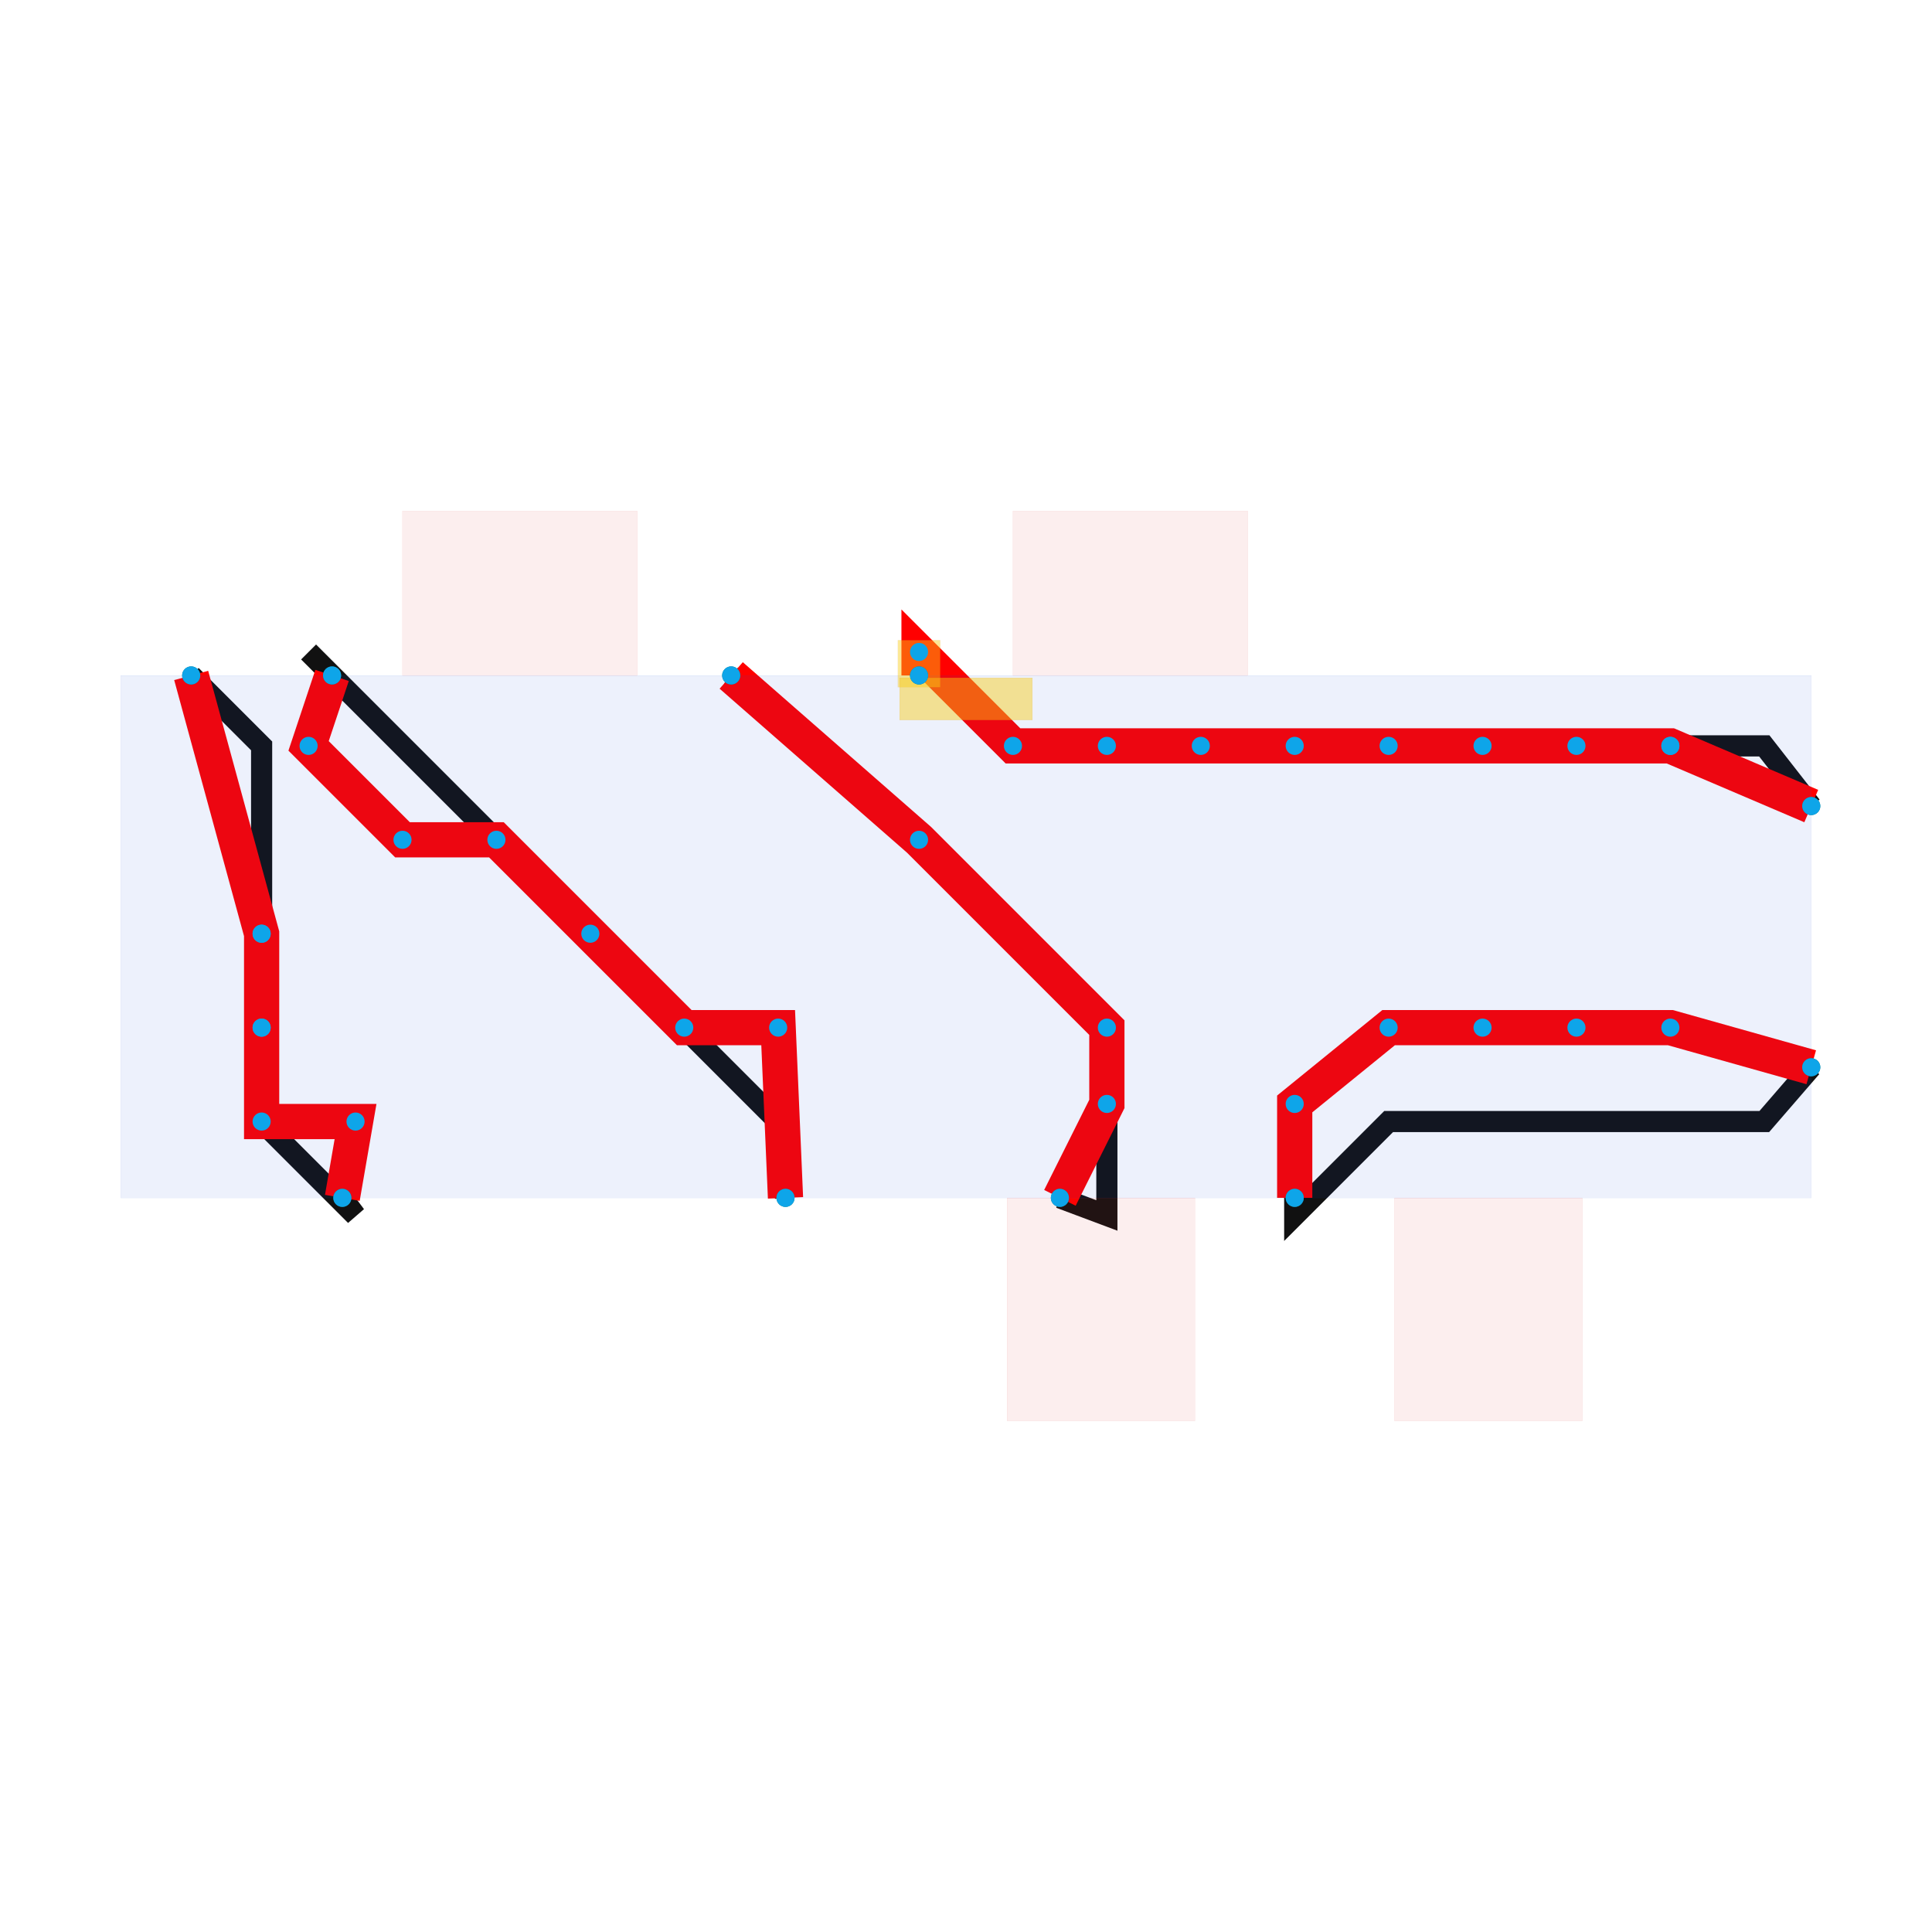
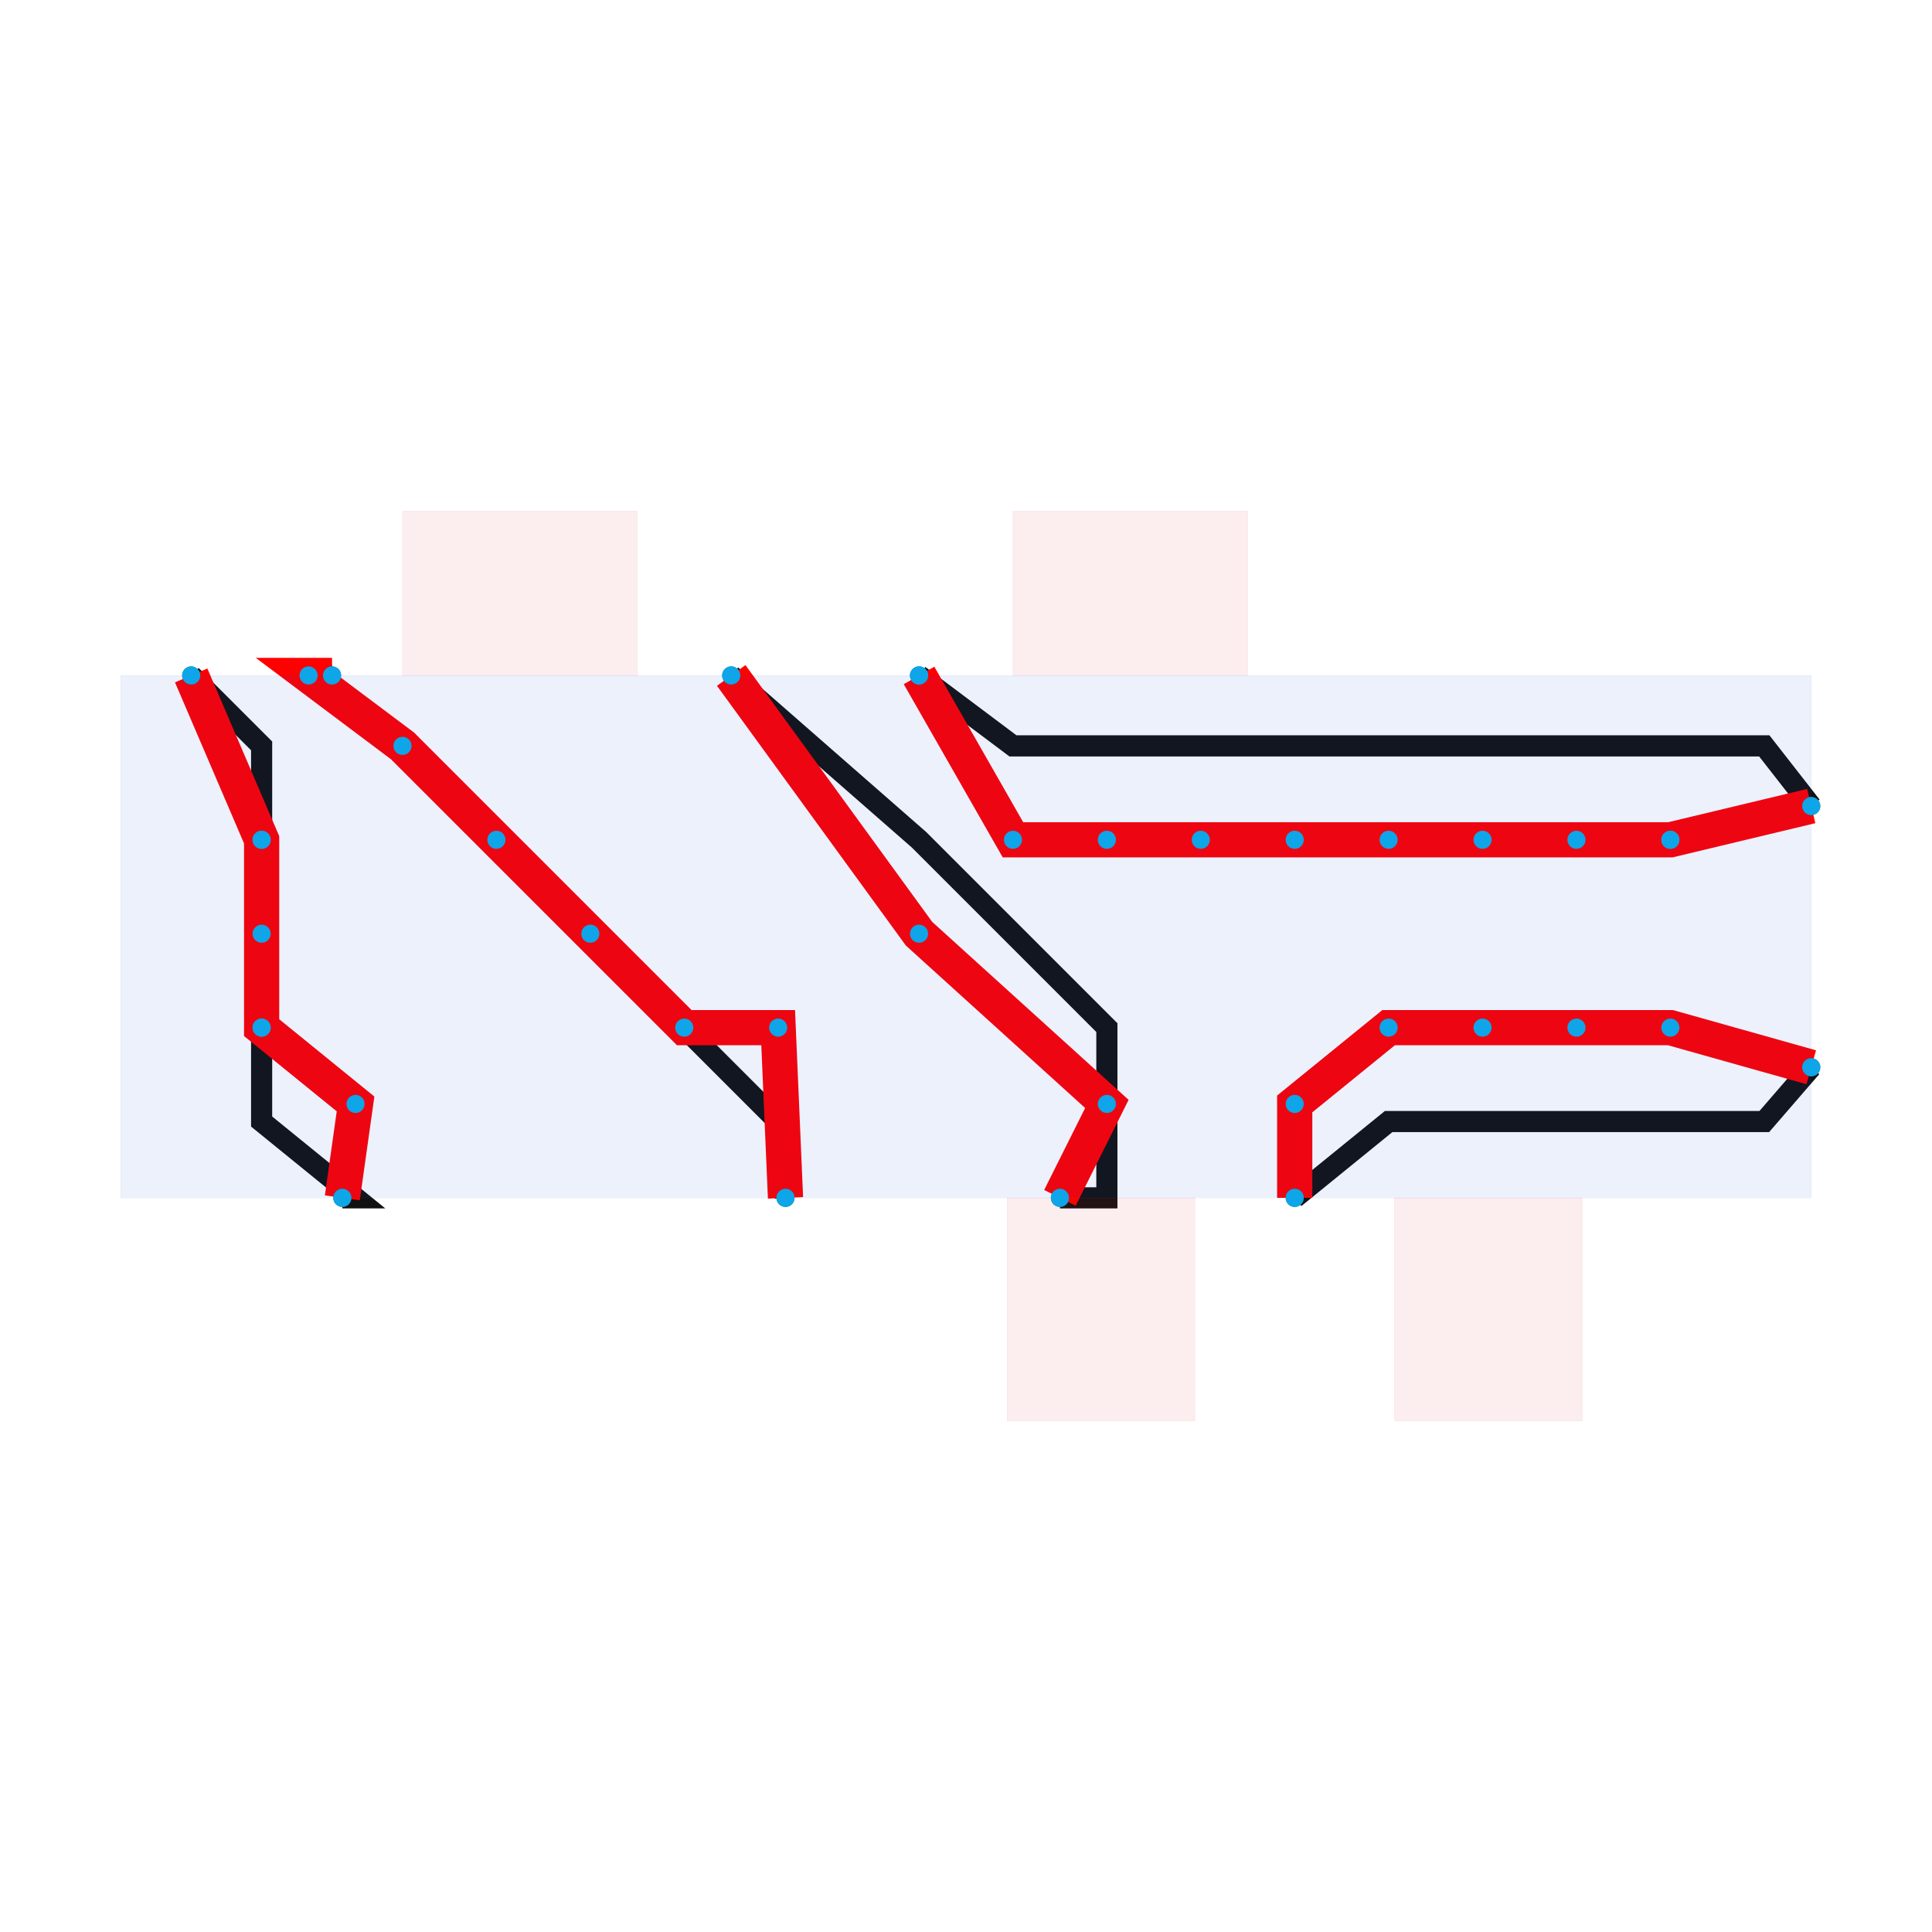
<svg xmlns="http://www.w3.org/2000/svg" width="640" height="640" viewBox="0 0 640 640">
  <rect width="100%" height="100%" fill="white" />
  <g>
-     <polyline data-points="-8,-9.525 -8,-9.600000000000001 -7.6,-9.200000000000001 -7.199999999999999,-9.200000000000001 -6.799999999999999,-9.200000000000001 -6.399999999999999,-9.200000000000001 -5.999999999999998,-9.200000000000001 -5.800000000000001,-8.96875" data-type="line" data-label="original:source_net_11_mst1" points="428.889,396.806 428.889,402.639 460,371.528 491.111,371.528 522.222,371.528 553.333,371.528 584.444,371.528 600,353.542" fill="none" stroke="#111111" stroke-width="7" />
-   </g>
-   <g>
-     <polyline data-points="-9.6,-7.299999999999999 -9.600000000000001,-7.2 -9.200000000000001,-7.6000000000000005 -8.8,-7.6000000000000005 -8.4,-7.6000000000000005 -8,-7.6000000000000005 -7.6,-7.6000000000000005 -7.199999999999999,-7.6000000000000005 -6.799999999999999,-7.6000000000000005 -6.399999999999999,-7.6000000000000005 -5.999999999999998,-7.6000000000000005 -5.800000000000001,-7.856249999999999" data-type="line" data-label="original:source_net_12_mst1" points="304.444,223.75 304.444,215.972 335.556,247.083 366.667,247.083 397.778,247.083 428.889,247.083 460,247.083 491.111,247.083 522.222,247.083 553.333,247.083 584.444,247.083 600,267.014" fill="none" stroke="#111111" stroke-width="7" />
-   </g>
-   <g>
-     <polyline data-points="-12.05625,-9.525 -12,-9.600000000000001 -12.4,-9.200000000000001 -12.4,-8.8 -12.4,-8.4 -12.4,-8 -12.4,-7.6 -12.7,-7.299999999999999" data-type="line" data-label="original:source_net_7" points="113.403,396.806 117.778,402.639 86.667,371.528 86.667,340.417 86.667,309.306 86.667,278.194 86.667,247.083 63.333,223.75" fill="none" stroke="#111111" stroke-width="7" />
-   </g>
-   <g>
-     <polyline data-points="-9,-9.525 -8.8,-9.600000000000001 -8.8,-8.8 -9.600000000000001,-8 -10.4,-7.299999999999999" data-type="line" data-label="original:source_net_11_mst2" points="351.111,396.806 366.667,402.639 366.667,340.417 304.444,278.194 242.222,223.75" fill="none" stroke="#111111" stroke-width="7" />
-   </g>
-   <g>
-     <polyline data-points="-12.100000000000001,-7.299999999999999 -12.200000000000001,-7.2 -11.8,-7.6000000000000005 -11.4,-8 -11,-8.4 -10.6,-8.8 -10.2,-9.200000000000001 -10.168750000000001,-9.525" data-type="line" data-label="original:source_net_13" points="110,223.75 102.222,215.972 133.333,247.083 164.444,278.194 195.556,309.306 226.667,340.417 257.778,371.528 260.208,396.806" fill="none" stroke="#111111" stroke-width="7" />
+     <polyline data-points="-8,-9.525 -8,-9.525 -7.6,-9.200000000000001 -7.199999999999999,-9.200000000000001 -6.799999999999999,-9.200000000000001 -6.399999999999999,-9.200000000000001 -5.999999999999998,-9.200000000000001 -5.800000000000001,-8.96875" data-type="line" data-label="original:source_net_11_mst1" points="428.889,396.806 428.889,396.806 460,371.528 491.111,371.528 522.222,371.528 553.333,371.528 584.444,371.528 600,353.542" fill="none" stroke="#111111" stroke-width="7" />
+   </g>
+   <g>
+     <polyline data-points="-9.6,-7.299999999999999 -9.600000000000001,-7.299999999999999 -9.200000000000001,-7.6000000000000005 -8.8,-7.6000000000000005 -8.4,-7.6000000000000005 -8,-7.6000000000000005 -7.6,-7.6000000000000005 -7.199999999999999,-7.6000000000000005 -6.799999999999999,-7.6000000000000005 -6.399999999999999,-7.6000000000000005 -5.999999999999998,-7.6000000000000005 -5.800000000000001,-7.856249999999999" data-type="line" data-label="original:source_net_12_mst1" points="304.444,223.75 304.444,223.75 335.556,247.083 366.667,247.083 397.778,247.083 428.889,247.083 460,247.083 491.111,247.083 522.222,247.083 553.333,247.083 584.444,247.083 600,267.014" fill="none" stroke="#111111" stroke-width="7" />
+   </g>
+   <g>
+     <polyline data-points="-12.05625,-9.525 -12,-9.525 -12.4,-9.200000000000001 -12.4,-8.8 -12.4,-8.4 -12.4,-8 -12.4,-7.6 -12.7,-7.299999999999999" data-type="line" data-label="original:source_net_7" points="113.403,396.806 117.778,396.806 86.667,371.528 86.667,340.417 86.667,309.306 86.667,278.194 86.667,247.083 63.333,223.75" fill="none" stroke="#111111" stroke-width="7" />
+   </g>
+   <g>
+     <polyline data-points="-9,-9.525 -8.8,-9.525 -8.8,-8.8 -9.600000000000001,-8 -10.4,-7.299999999999999" data-type="line" data-label="original:source_net_11_mst2" points="351.111,396.806 366.667,396.806 366.667,340.417 304.444,278.194 242.222,223.75" fill="none" stroke="#111111" stroke-width="7" />
+   </g>
+   <g>
+     <polyline data-points="-12.100000000000001,-7.299999999999999 -12.200000000000001,-7.299999999999999 -11.8,-7.6000000000000005 -11.4,-8 -11,-8.4 -10.6,-8.8 -10.2,-9.200000000000001 -10.168750000000001,-9.525" data-type="line" data-label="original:source_net_13" points="110,223.75 102.222,223.75 133.333,247.083 164.444,278.194 195.556,309.306 226.667,340.417 257.778,371.528 260.208,396.806" fill="none" stroke="#111111" stroke-width="7" />
  </g>
  <g>
    <polyline data-points="-8,-9.525 -8,-9.125 -7.6,-8.8 -7.199999999999999,-8.8 -6.799999999999999,-8.8 -6.399999999999999,-8.8 -5.800000000000001,-8.96875" data-type="line" data-label="source_net_11_mst1" points="428.889,396.806 428.889,365.694 460,340.417 491.111,340.417 522.222,340.417 553.333,340.417 600,353.542" fill="none" stroke="#FF0000" stroke-width="11.667" />
  </g>
  <g>
-     <polyline data-points="-9.6,-7.299999999999999 -9.600000000000001,-7.2 -9.200000000000001,-7.6000000000000005 -8.8,-7.6000000000000005 -8.4,-7.6000000000000005 -8,-7.6000000000000005 -7.6,-7.6000000000000005 -7.199999999999999,-7.6000000000000005 -6.799999999999999,-7.6000000000000005 -6.399999999999999,-7.6000000000000005 -6.399999999999999,-7.6000000000000005 -5.800000000000001,-7.856249999999999" data-type="line" data-label="source_net_12_mst1" points="304.444,223.75 304.444,215.972 335.556,247.083 366.667,247.083 397.778,247.083 428.889,247.083 460,247.083 491.111,247.083 522.222,247.083 553.333,247.083 553.333,247.083 600,267.014" fill="none" stroke="#FF0000" stroke-width="11.667" />
-   </g>
-   <g>
-     <polyline data-points="-12.05625,-9.525 -12,-9.200000000000001 -12.4,-9.200000000000001 -12.4,-8.8 -12.4,-8.8 -12.4,-8.4 -12.4,-8.4 -12.7,-7.299999999999999" data-type="line" data-label="source_net_7" points="113.403,396.806 117.778,371.528 86.667,371.528 86.667,340.417 86.667,340.417 86.667,309.306 86.667,309.306 63.333,223.75" fill="none" stroke="#FF0000" stroke-width="11.667" />
-   </g>
-   <g>
-     <polyline data-points="-9,-9.525 -8.8,-9.125 -8.8,-8.8 -9.600000000000001,-8 -10.4,-7.299999999999999" data-type="line" data-label="source_net_11_mst2" points="351.111,396.806 366.667,365.694 366.667,340.417 304.444,278.194 242.222,223.75" fill="none" stroke="#FF0000" stroke-width="11.667" />
-   </g>
-   <g>
-     <polyline data-points="-12.100000000000001,-7.299999999999999 -12.200000000000001,-7.6000000000000005 -11.8,-8 -11.4,-8 -11,-8.4 -10.6,-8.8 -10.2,-8.8 -10.168750000000001,-9.525" data-type="line" data-label="source_net_13" points="110,223.75 102.222,247.083 133.333,278.194 164.444,278.194 195.556,309.306 226.667,340.417 257.778,340.417 260.208,396.806" fill="none" stroke="#FF0000" stroke-width="11.667" />
+     <polyline data-points="-9.6,-7.299999999999999 -9.600000000000001,-7.299999999999999 -9.200000000000001,-8 -8.8,-8 -8.4,-8 -8,-8 -7.6,-8 -7.199999999999999,-8 -6.799999999999999,-8 -6.399999999999999,-8 -6.399999999999999,-8 -5.800000000000001,-7.856249999999999" data-type="line" data-label="source_net_12_mst1" points="304.444,223.75 304.444,223.75 335.556,278.194 366.667,278.194 397.778,278.194 428.889,278.194 460,278.194 491.111,278.194 522.222,278.194 553.333,278.194 553.333,278.194 600,267.014" fill="none" stroke="#FF0000" stroke-width="11.667" />
+   </g>
+   <g>
+     <polyline data-points="-12.05625,-9.525 -12,-9.125 -12.4,-8.8 -12.4,-8.8 -12.4,-8.4 -12.4,-8 -12.4,-8 -12.7,-7.299999999999999" data-type="line" data-label="source_net_7" points="113.403,396.806 117.778,365.694 86.667,340.417 86.667,340.417 86.667,309.306 86.667,278.194 86.667,278.194 63.333,223.75" fill="none" stroke="#FF0000" stroke-width="11.667" />
+   </g>
+   <g>
+     <polyline data-points="-9,-9.525 -8.8,-9.125 -9.600000000000001,-8.4 -10.4,-7.299999999999999" data-type="line" data-label="source_net_11_mst2" points="351.111,396.806 366.667,365.694 304.444,309.306 242.222,223.75" fill="none" stroke="#FF0000" stroke-width="11.667" />
+   </g>
+   <g>
+     <polyline data-points="-12.100000000000001,-7.299999999999999 -12.200000000000001,-7.299999999999999 -11.8,-7.6000000000000005 -11.4,-8 -11,-8.4 -10.6,-8.8 -10.2,-8.8 -10.168750000000001,-9.525" data-type="line" data-label="source_net_13" points="110,223.75 102.222,223.75 133.333,247.083 164.444,278.194 195.556,309.306 226.667,340.417 257.778,340.417 260.208,396.806" fill="none" stroke="#FF0000" stroke-width="11.667" />
  </g>
  <g>
    <rect data-type="rect" data-label="cmn_15" data-x="-9.4" data-y="-8.4125" x="40" y="223.75" width="560" height="173.056" fill="rgba(29, 78, 216, 0.08)" stroke="#1d4ed8" stroke-width="0.013" />
  </g>
  <g>
    <rect data-type="rect" data-label="obstacle:rect:0" data-x="-11.3" data-y="-6.95" x="133.333" y="169.306" width="77.778" height="54.444" fill="rgba(220, 38, 38, 0.08)" stroke="#dc2626" stroke-width="0.013" />
  </g>
  <g>
    <rect data-type="rect" data-label="obstacle:rect:1" data-x="-8.825" data-y="-10" x="333.611" y="396.806" width="62.222" height="73.889" fill="rgba(220, 38, 38, 0.08)" stroke="#dc2626" stroke-width="0.013" />
  </g>
  <g>
    <rect data-type="rect" data-label="obstacle:rect:2" data-x="-7.175" data-y="-10" x="461.944" y="396.806" width="62.222" height="73.889" fill="rgba(220, 38, 38, 0.08)" stroke="#dc2626" stroke-width="0.013" />
  </g>
  <g>
    <rect data-type="rect" data-label="obstacle:rect:3" data-x="-8.7" data-y="-6.95" x="335.556" y="169.306" width="77.778" height="54.444" fill="rgba(220, 38, 38, 0.08)" stroke="#dc2626" stroke-width="0.013" />
  </g>
  <g>
-     <rect data-type="rect" data-label="boundry-violation:1:0" data-x="-9.600000000000001" data-y="-7.25" x="297.444" y="212.083" width="14" height="15.556" fill="rgba(250, 204, 21, 0.45)" stroke="#b45309" stroke-width="0.013" />
-   </g>
-   <g>
-     <rect data-type="rect" data-label="boundry-violation:1:1" data-x="-9.400000000000002" data-y="-7.4" x="298.001" y="224.528" width="43.998" height="14" fill="rgba(250, 204, 21, 0.45)" stroke="#b45309" stroke-width="0.013" />
-   </g>
-   <g>
    <circle data-type="point" data-label="source_net_13" data-x="-12.100000000000001" data-y="-7.299999999999999" cx="110" cy="223.75" r="3" fill="#0f766e" />
  </g>
  <g>
    <circle data-type="point" data-label="source_net_13" data-x="-10.168750000000001" data-y="-9.525" cx="260.208" cy="396.806" r="3" fill="#0f766e" />
  </g>
  <g>
    <circle data-type="point" data-label="source_net_11_mst2" data-x="-9" data-y="-9.525" cx="351.111" cy="396.806" r="3" fill="#0f766e" />
  </g>
  <g>
    <circle data-type="point" data-label="source_net_11_mst2" data-x="-10.4" data-y="-7.299999999999999" cx="242.222" cy="223.75" r="3" fill="#0f766e" />
  </g>
  <g>
    <circle data-type="point" data-label="source_net_7" data-x="-12.05625" data-y="-9.525" cx="113.403" cy="396.806" r="3" fill="#0f766e" />
  </g>
  <g>
    <circle data-type="point" data-label="source_net_7" data-x="-12.7" data-y="-7.299999999999999" cx="63.333" cy="223.75" r="3" fill="#0f766e" />
  </g>
  <g>
    <circle data-type="point" data-label="source_net_12_mst1" data-x="-9.6" data-y="-7.299999999999999" cx="304.444" cy="223.75" r="3" fill="#0f766e" />
  </g>
  <g>
    <circle data-type="point" data-label="source_net_12_mst1" data-x="-5.800000000000001" data-y="-7.856249999999999" cx="600" cy="267.014" r="3" fill="#0f766e" />
  </g>
  <g>
    <circle data-type="point" data-label="source_net_11_mst1" data-x="-8" data-y="-9.525" cx="428.889" cy="396.806" r="3" fill="#0f766e" />
  </g>
  <g>
    <circle data-type="point" data-label="source_net_11_mst1" data-x="-5.800000000000001" data-y="-8.96875" cx="600" cy="353.542" r="3" fill="#0f766e" />
  </g>
  <g>
    <circle data-type="point" data-label="" data-x="-8" data-y="-9.525" cx="428.889" cy="396.806" r="3" fill="#0ea5e9" />
  </g>
  <g>
    <circle data-type="point" data-label="" data-x="-8" data-y="-9.125" cx="428.889" cy="365.694" r="3" fill="#0ea5e9" />
  </g>
  <g>
    <circle data-type="point" data-label="" data-x="-7.6" data-y="-8.8" cx="460" cy="340.417" r="3" fill="#0ea5e9" />
  </g>
  <g>
    <circle data-type="point" data-label="" data-x="-7.199999999999999" data-y="-8.8" cx="491.111" cy="340.417" r="3" fill="#0ea5e9" />
  </g>
  <g>
    <circle data-type="point" data-label="" data-x="-6.799999999999999" data-y="-8.8" cx="522.222" cy="340.417" r="3" fill="#0ea5e9" />
  </g>
  <g>
    <circle data-type="point" data-label="" data-x="-6.399999999999999" data-y="-8.8" cx="553.333" cy="340.417" r="3" fill="#0ea5e9" />
  </g>
  <g>
    <circle data-type="point" data-label="" data-x="-5.800000000000001" data-y="-8.96875" cx="600" cy="353.542" r="3" fill="#0ea5e9" />
  </g>
  <g>
    <circle data-type="point" data-label="" data-x="-9.6" data-y="-7.299999999999999" cx="304.444" cy="223.75" r="3" fill="#0ea5e9" />
  </g>
  <g>
-     <circle data-type="point" data-label="" data-x="-9.600000000000001" data-y="-7.2" cx="304.444" cy="215.972" r="3" fill="#0ea5e9" />
-   </g>
-   <g>
-     <circle data-type="point" data-label="" data-x="-9.200000000000001" data-y="-7.6000000000000005" cx="335.556" cy="247.083" r="3" fill="#0ea5e9" />
-   </g>
-   <g>
-     <circle data-type="point" data-label="" data-x="-8.8" data-y="-7.6000000000000005" cx="366.667" cy="247.083" r="3" fill="#0ea5e9" />
-   </g>
-   <g>
-     <circle data-type="point" data-label="" data-x="-8.4" data-y="-7.6000000000000005" cx="397.778" cy="247.083" r="3" fill="#0ea5e9" />
-   </g>
-   <g>
-     <circle data-type="point" data-label="" data-x="-8" data-y="-7.6000000000000005" cx="428.889" cy="247.083" r="3" fill="#0ea5e9" />
-   </g>
-   <g>
-     <circle data-type="point" data-label="" data-x="-7.6" data-y="-7.6000000000000005" cx="460" cy="247.083" r="3" fill="#0ea5e9" />
-   </g>
-   <g>
-     <circle data-type="point" data-label="" data-x="-7.199999999999999" data-y="-7.6000000000000005" cx="491.111" cy="247.083" r="3" fill="#0ea5e9" />
-   </g>
-   <g>
-     <circle data-type="point" data-label="" data-x="-6.799999999999999" data-y="-7.6000000000000005" cx="522.222" cy="247.083" r="3" fill="#0ea5e9" />
-   </g>
-   <g>
-     <circle data-type="point" data-label="" data-x="-6.399999999999999" data-y="-7.6000000000000005" cx="553.333" cy="247.083" r="3" fill="#0ea5e9" />
-   </g>
-   <g>
-     <circle data-type="point" data-label="" data-x="-6.399999999999999" data-y="-7.6000000000000005" cx="553.333" cy="247.083" r="3" fill="#0ea5e9" />
+     <circle data-type="point" data-label="" data-x="-9.600000000000001" data-y="-7.299999999999999" cx="304.444" cy="223.75" r="3" fill="#0ea5e9" />
+   </g>
+   <g>
+     <circle data-type="point" data-label="" data-x="-9.200000000000001" data-y="-8" cx="335.556" cy="278.194" r="3" fill="#0ea5e9" />
+   </g>
+   <g>
+     <circle data-type="point" data-label="" data-x="-8.8" data-y="-8" cx="366.667" cy="278.194" r="3" fill="#0ea5e9" />
+   </g>
+   <g>
+     <circle data-type="point" data-label="" data-x="-8.4" data-y="-8" cx="397.778" cy="278.194" r="3" fill="#0ea5e9" />
+   </g>
+   <g>
+     <circle data-type="point" data-label="" data-x="-8" data-y="-8" cx="428.889" cy="278.194" r="3" fill="#0ea5e9" />
+   </g>
+   <g>
+     <circle data-type="point" data-label="" data-x="-7.6" data-y="-8" cx="460" cy="278.194" r="3" fill="#0ea5e9" />
+   </g>
+   <g>
+     <circle data-type="point" data-label="" data-x="-7.199999999999999" data-y="-8" cx="491.111" cy="278.194" r="3" fill="#0ea5e9" />
+   </g>
+   <g>
+     <circle data-type="point" data-label="" data-x="-6.799999999999999" data-y="-8" cx="522.222" cy="278.194" r="3" fill="#0ea5e9" />
+   </g>
+   <g>
+     <circle data-type="point" data-label="" data-x="-6.399999999999999" data-y="-8" cx="553.333" cy="278.194" r="3" fill="#0ea5e9" />
+   </g>
+   <g>
+     <circle data-type="point" data-label="" data-x="-6.399999999999999" data-y="-8" cx="553.333" cy="278.194" r="3" fill="#0ea5e9" />
  </g>
  <g>
    <circle data-type="point" data-label="" data-x="-5.800000000000001" data-y="-7.856249999999999" cx="600" cy="267.014" r="3" fill="#0ea5e9" />
  </g>
  <g>
    <circle data-type="point" data-label="" data-x="-12.05625" data-y="-9.525" cx="113.403" cy="396.806" r="3" fill="#0ea5e9" />
  </g>
  <g>
-     <circle data-type="point" data-label="" data-x="-12" data-y="-9.200000000000001" cx="117.778" cy="371.528" r="3" fill="#0ea5e9" />
-   </g>
-   <g>
-     <circle data-type="point" data-label="" data-x="-12.4" data-y="-9.200000000000001" cx="86.667" cy="371.528" r="3" fill="#0ea5e9" />
+     <circle data-type="point" data-label="" data-x="-12" data-y="-9.125" cx="117.778" cy="365.694" r="3" fill="#0ea5e9" />
  </g>
  <g>
    <circle data-type="point" data-label="" data-x="-12.4" data-y="-8.8" cx="86.667" cy="340.417" r="3" fill="#0ea5e9" />
  </g>
  <g>
    <circle data-type="point" data-label="" data-x="-12.4" data-y="-8.8" cx="86.667" cy="340.417" r="3" fill="#0ea5e9" />
  </g>
  <g>
    <circle data-type="point" data-label="" data-x="-12.4" data-y="-8.4" cx="86.667" cy="309.306" r="3" fill="#0ea5e9" />
  </g>
  <g>
-     <circle data-type="point" data-label="" data-x="-12.4" data-y="-8.4" cx="86.667" cy="309.306" r="3" fill="#0ea5e9" />
+     <circle data-type="point" data-label="" data-x="-12.4" data-y="-8" cx="86.667" cy="278.194" r="3" fill="#0ea5e9" />
+   </g>
+   <g>
+     <circle data-type="point" data-label="" data-x="-12.4" data-y="-8" cx="86.667" cy="278.194" r="3" fill="#0ea5e9" />
  </g>
  <g>
    <circle data-type="point" data-label="" data-x="-12.7" data-y="-7.299999999999999" cx="63.333" cy="223.75" r="3" fill="#0ea5e9" />
  </g>
  <g>
    <circle data-type="point" data-label="" data-x="-9" data-y="-9.525" cx="351.111" cy="396.806" r="3" fill="#0ea5e9" />
  </g>
  <g>
    <circle data-type="point" data-label="" data-x="-8.8" data-y="-9.125" cx="366.667" cy="365.694" r="3" fill="#0ea5e9" />
  </g>
  <g>
-     <circle data-type="point" data-label="" data-x="-8.8" data-y="-8.8" cx="366.667" cy="340.417" r="3" fill="#0ea5e9" />
-   </g>
-   <g>
-     <circle data-type="point" data-label="" data-x="-9.600000000000001" data-y="-8" cx="304.444" cy="278.194" r="3" fill="#0ea5e9" />
+     <circle data-type="point" data-label="" data-x="-9.600000000000001" data-y="-8.4" cx="304.444" cy="309.306" r="3" fill="#0ea5e9" />
  </g>
  <g>
    <circle data-type="point" data-label="" data-x="-10.4" data-y="-7.299999999999999" cx="242.222" cy="223.75" r="3" fill="#0ea5e9" />
  </g>
  <g>
    <circle data-type="point" data-label="" data-x="-12.100000000000001" data-y="-7.299999999999999" cx="110" cy="223.75" r="3" fill="#0ea5e9" />
  </g>
  <g>
-     <circle data-type="point" data-label="" data-x="-12.200000000000001" data-y="-7.6000000000000005" cx="102.222" cy="247.083" r="3" fill="#0ea5e9" />
-   </g>
-   <g>
-     <circle data-type="point" data-label="" data-x="-11.8" data-y="-8" cx="133.333" cy="278.194" r="3" fill="#0ea5e9" />
+     <circle data-type="point" data-label="" data-x="-12.200000000000001" data-y="-7.299999999999999" cx="102.222" cy="223.75" r="3" fill="#0ea5e9" />
+   </g>
+   <g>
+     <circle data-type="point" data-label="" data-x="-11.8" data-y="-7.6000000000000005" cx="133.333" cy="247.083" r="3" fill="#0ea5e9" />
  </g>
  <g>
    <circle data-type="point" data-label="" data-x="-11.4" data-y="-8" cx="164.444" cy="278.194" r="3" fill="#0ea5e9" />
  </g>
  <g>
    <circle data-type="point" data-label="" data-x="-11" data-y="-8.4" cx="195.556" cy="309.306" r="3" fill="#0ea5e9" />
  </g>
  <g>
    <circle data-type="point" data-label="" data-x="-10.6" data-y="-8.8" cx="226.667" cy="340.417" r="3" fill="#0ea5e9" />
  </g>
  <g>
    <circle data-type="point" data-label="" data-x="-10.2" data-y="-8.8" cx="257.778" cy="340.417" r="3" fill="#0ea5e9" />
  </g>
  <g>
    <circle data-type="point" data-label="" data-x="-10.168750000000001" data-y="-9.525" cx="260.208" cy="396.806" r="3" fill="#0ea5e9" />
  </g>
  <g id="crosshair" style="display: none">
    <line id="crosshair-h" y1="0" y2="640" stroke="#666" stroke-width="0.5" />
    <line id="crosshair-v" x1="0" x2="640" stroke="#666" stroke-width="0.5" />
    <text id="coordinates" font-family="monospace" font-size="12" fill="#666" />
  </g>
</svg>
